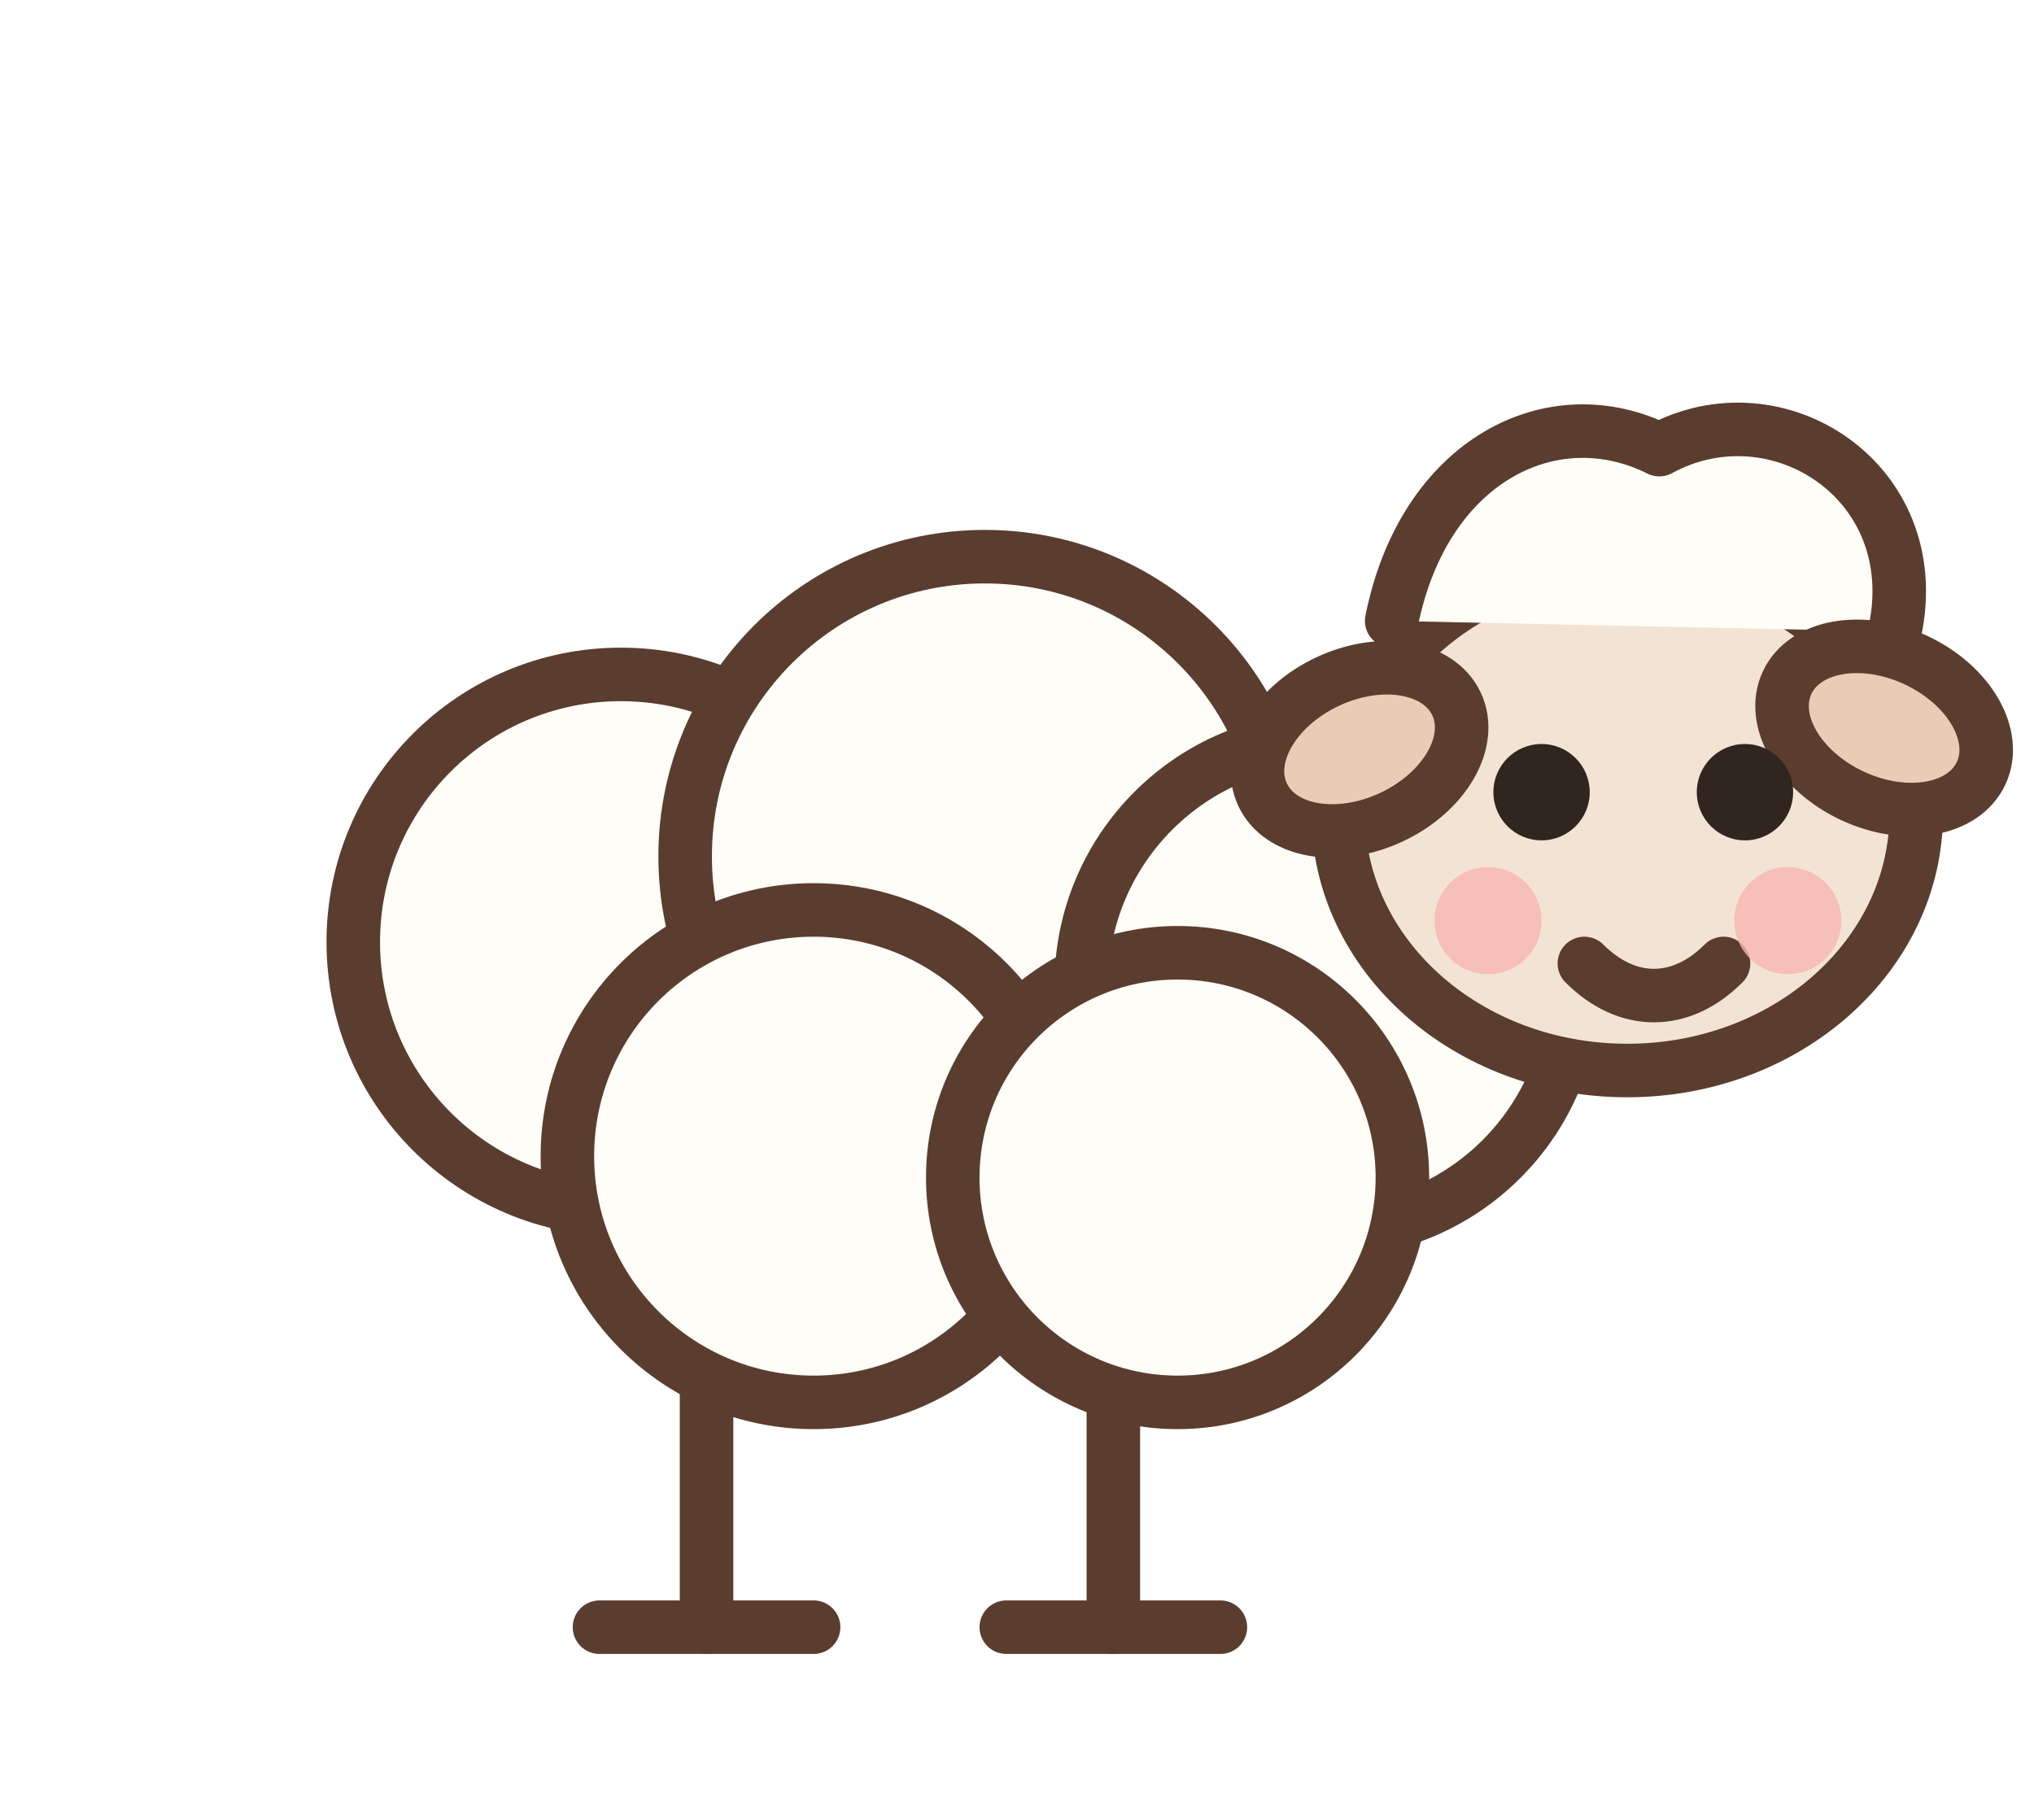
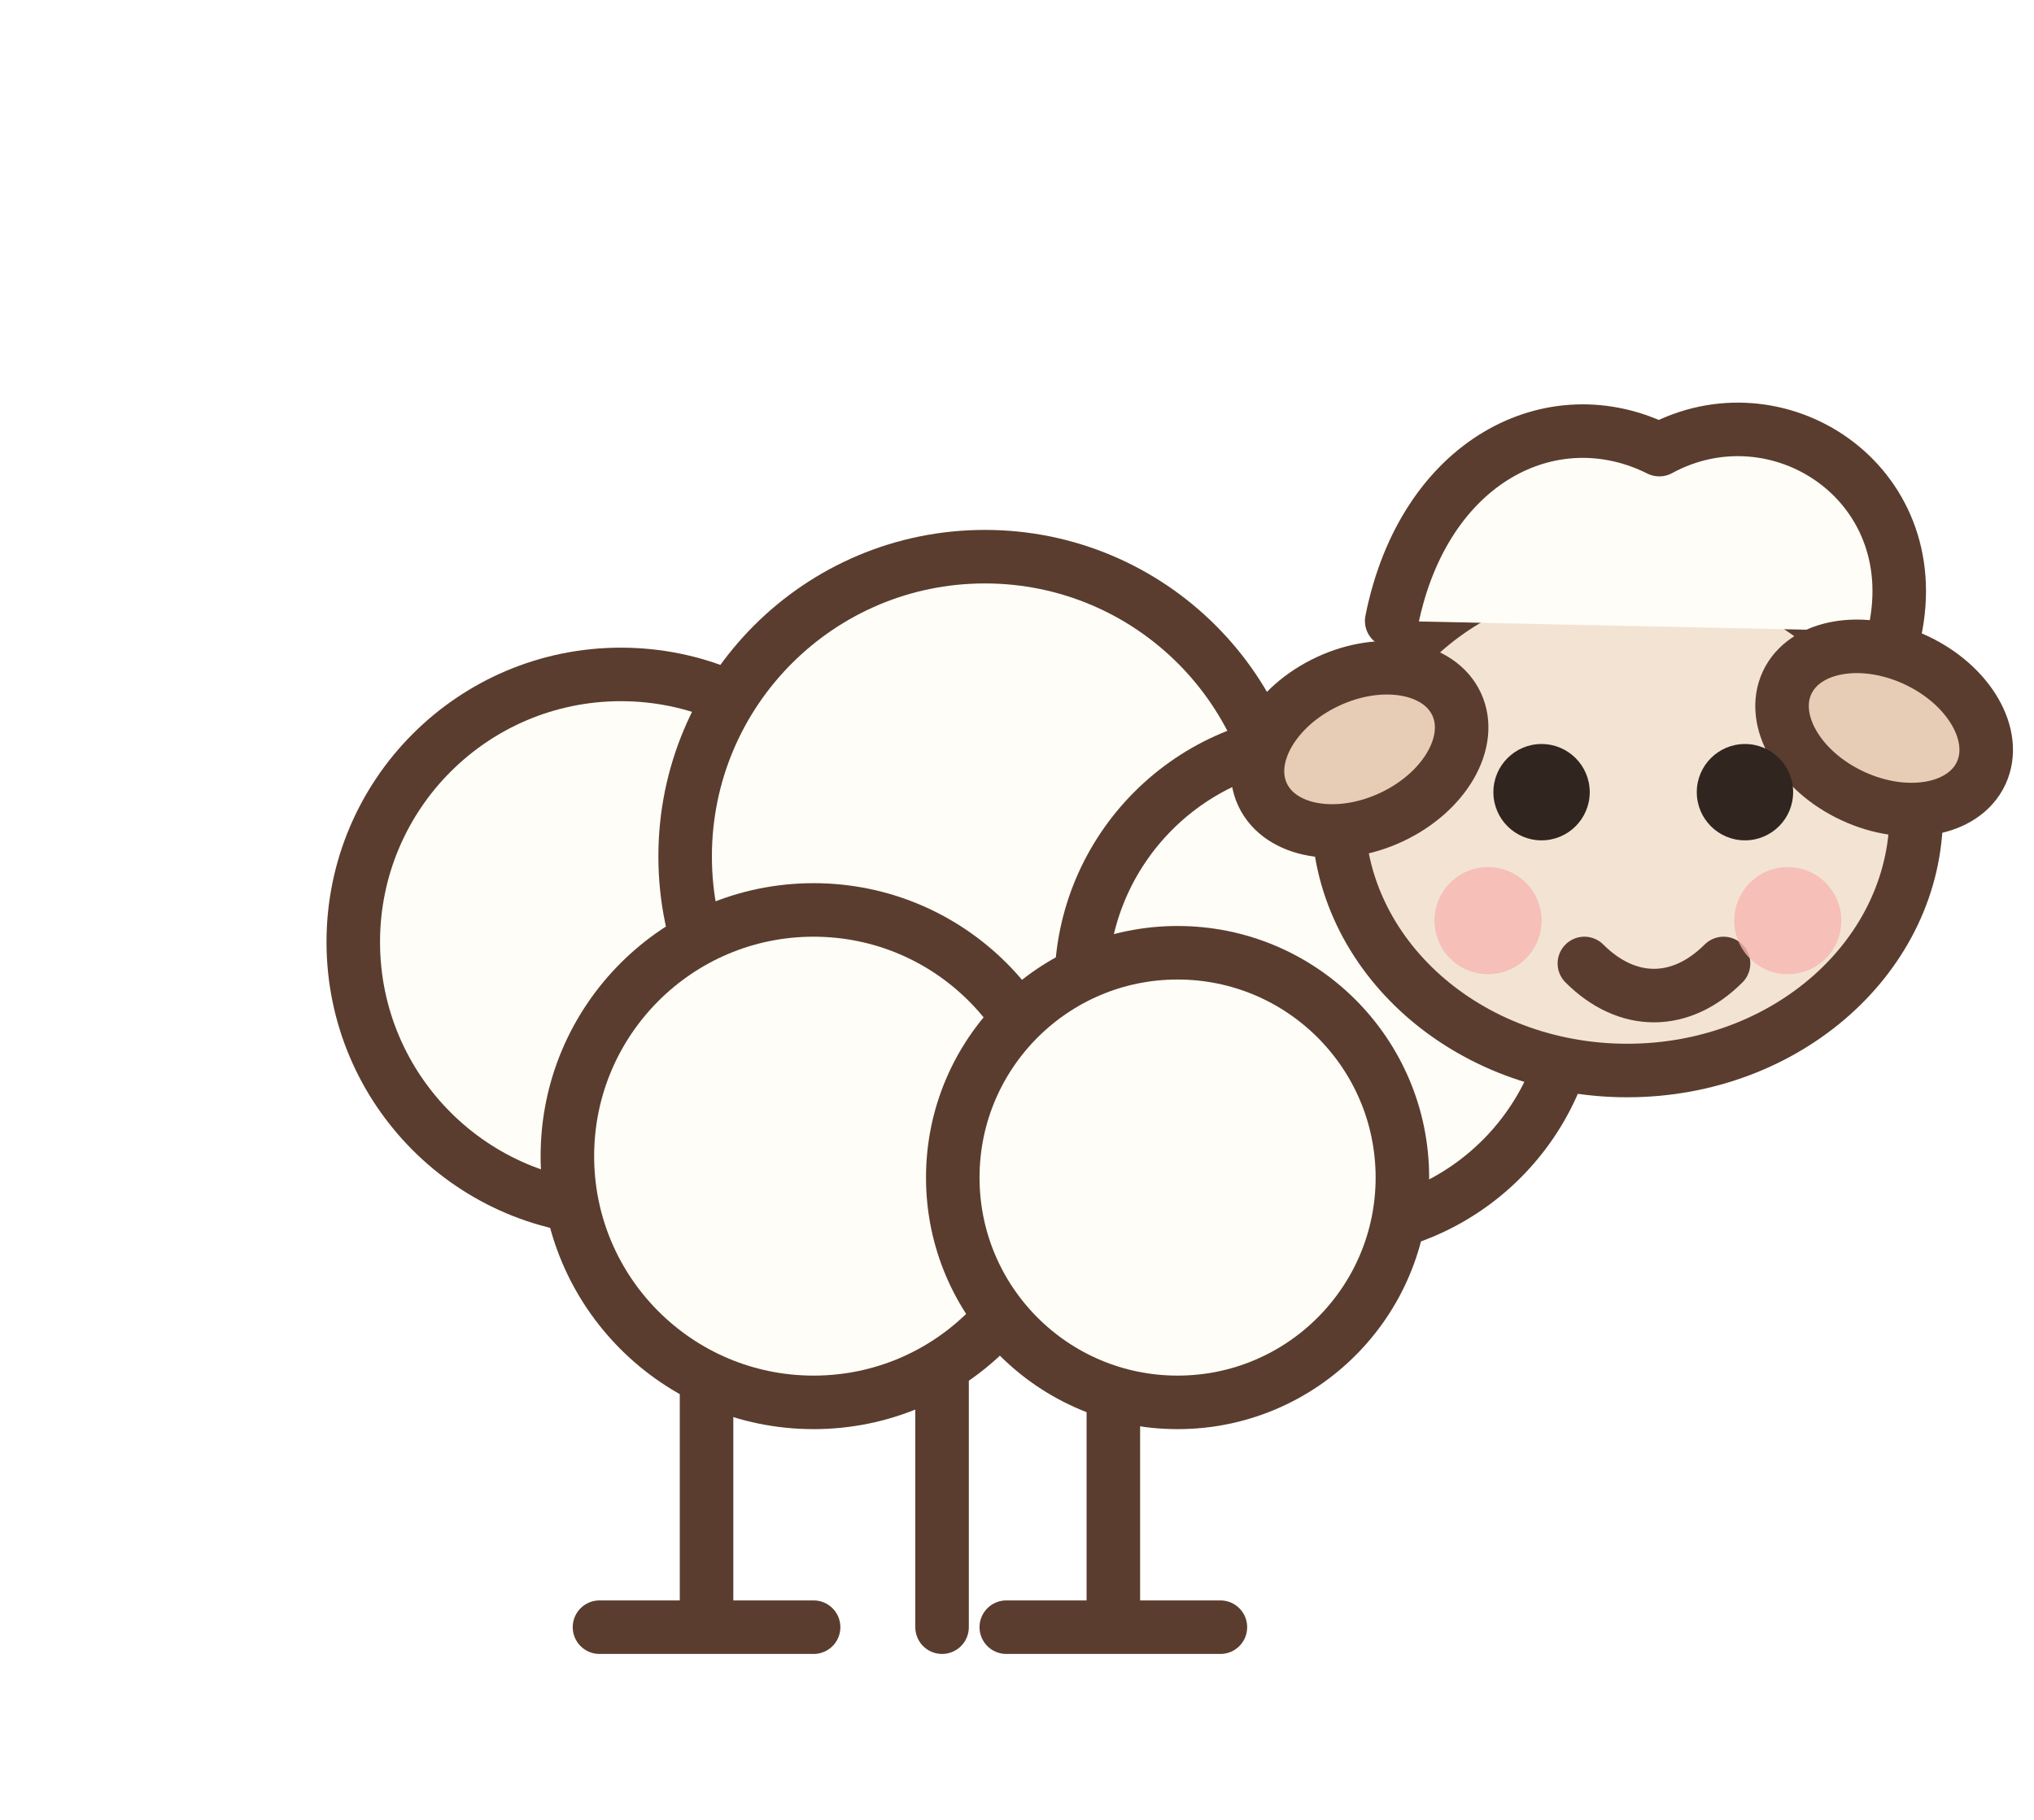
- <svg xmlns="http://www.w3.org/2000/svg" viewBox="0 0 190 170" width="190" height="170">
+ <svg xmlns="http://www.w3.org/2000/svg" width="190" height="170" viewBox="0 0 190 170" shape-rendering="geometricPrecision">
  <g stroke="#5A3D2E" stroke-width="5" stroke-linecap="round" stroke-linejoin="round">
-     <path d="M66 122v30M104 122v30" fill="none" />
-     <path d="M56 152h20M94 152h20" fill="none" />
-     <g fill="#FFFDF7">
-       <circle cx="58" cy="88" r="25" />
-       <circle cx="92" cy="80" r="28" />
-       <circle cx="124" cy="92" r="23" />
-       <circle cx="76" cy="108" r="23" />
-       <circle cx="110" cy="110" r="21" />
+     <g transform="translate(0 0)">
+       <path d="M66 122v30M56 152h20" fill="none" />
    </g>
-     <ellipse cx="152" cy="76" rx="27" ry="24" fill="#F3E3D3" />
-     <path d="M130 58c3-15 15-21 25-16 11-6 25 3 22 17" fill="#FFFDF7" />
-     <ellipse cx="127" cy="70" rx="10" ry="7" fill="#E7CDB6" transform="rotate(-25 127 70)" />
-     <ellipse cx="176" cy="68" rx="10" ry="7" fill="#E7CDB6" transform="rotate(25 176 68)" />
-     <circle cx="144" cy="74" r="4.5" fill="#30251F" stroke="none" />
-     <circle cx="163" cy="74" r="4.5" fill="#30251F" stroke="none" />
-     <path d="M148 90c4 4 9 4 13 0" fill="none" />
-     <circle cx="139" cy="86" r="5" fill="#F6B6B0" stroke="none" opacity=".8" />
-     <circle cx="167" cy="86" r="5" fill="#F6B6B0" stroke="none" opacity=".8" />
+     <g transform="translate(0 0)">
+       <path d="M104 122v30M94 152h20" fill="none" />
+     </g>
+     <g transform="translate(0 0)">
+       <path d="M88 122v30" fill="none" />
+     </g>
+     <g transform="translate(0 0)">
+       <g fill="#FFFDF7">
+         <circle cx="58" cy="88" r="25" />
+         <circle cx="92" cy="80" r="28" />
+         <circle cx="124" cy="92" r="23" />
+         <circle cx="76" cy="108" r="23" />
+         <circle cx="110" cy="110" r="21" />
+       </g>
+       <g transform="translate(0 0)">
+         <ellipse cx="152" cy="76" rx="27" ry="24" fill="#F3E3D3" />
+         <path d="M130 58c3-15 15-21 25-16 11-6 25 3 22 17" fill="#FFFDF7" />
+         <ellipse cx="127" cy="70" rx="10" ry="7" fill="#E7CDB6" transform="rotate(-25 127 70)" />
+         <ellipse cx="176" cy="68" rx="10" ry="7" fill="#E7CDB6" transform="rotate(25 176 68)" />
+         <circle cx="144" cy="74" r="4.5" fill="#30251F" stroke="none" />
+         <circle cx="163" cy="74" r="4.5" fill="#30251F" stroke="none" />
+         <path d="M148 90c4 4 9 4 13 0" fill="none" />
+         <circle cx="139" cy="86" r="5" fill="#F6B6B0" stroke="none" opacity=".8" />
+         <circle cx="167" cy="86" r="5" fill="#F6B6B0" stroke="none" opacity=".8" />
+       </g>
+     </g>
  </g>
</svg>
